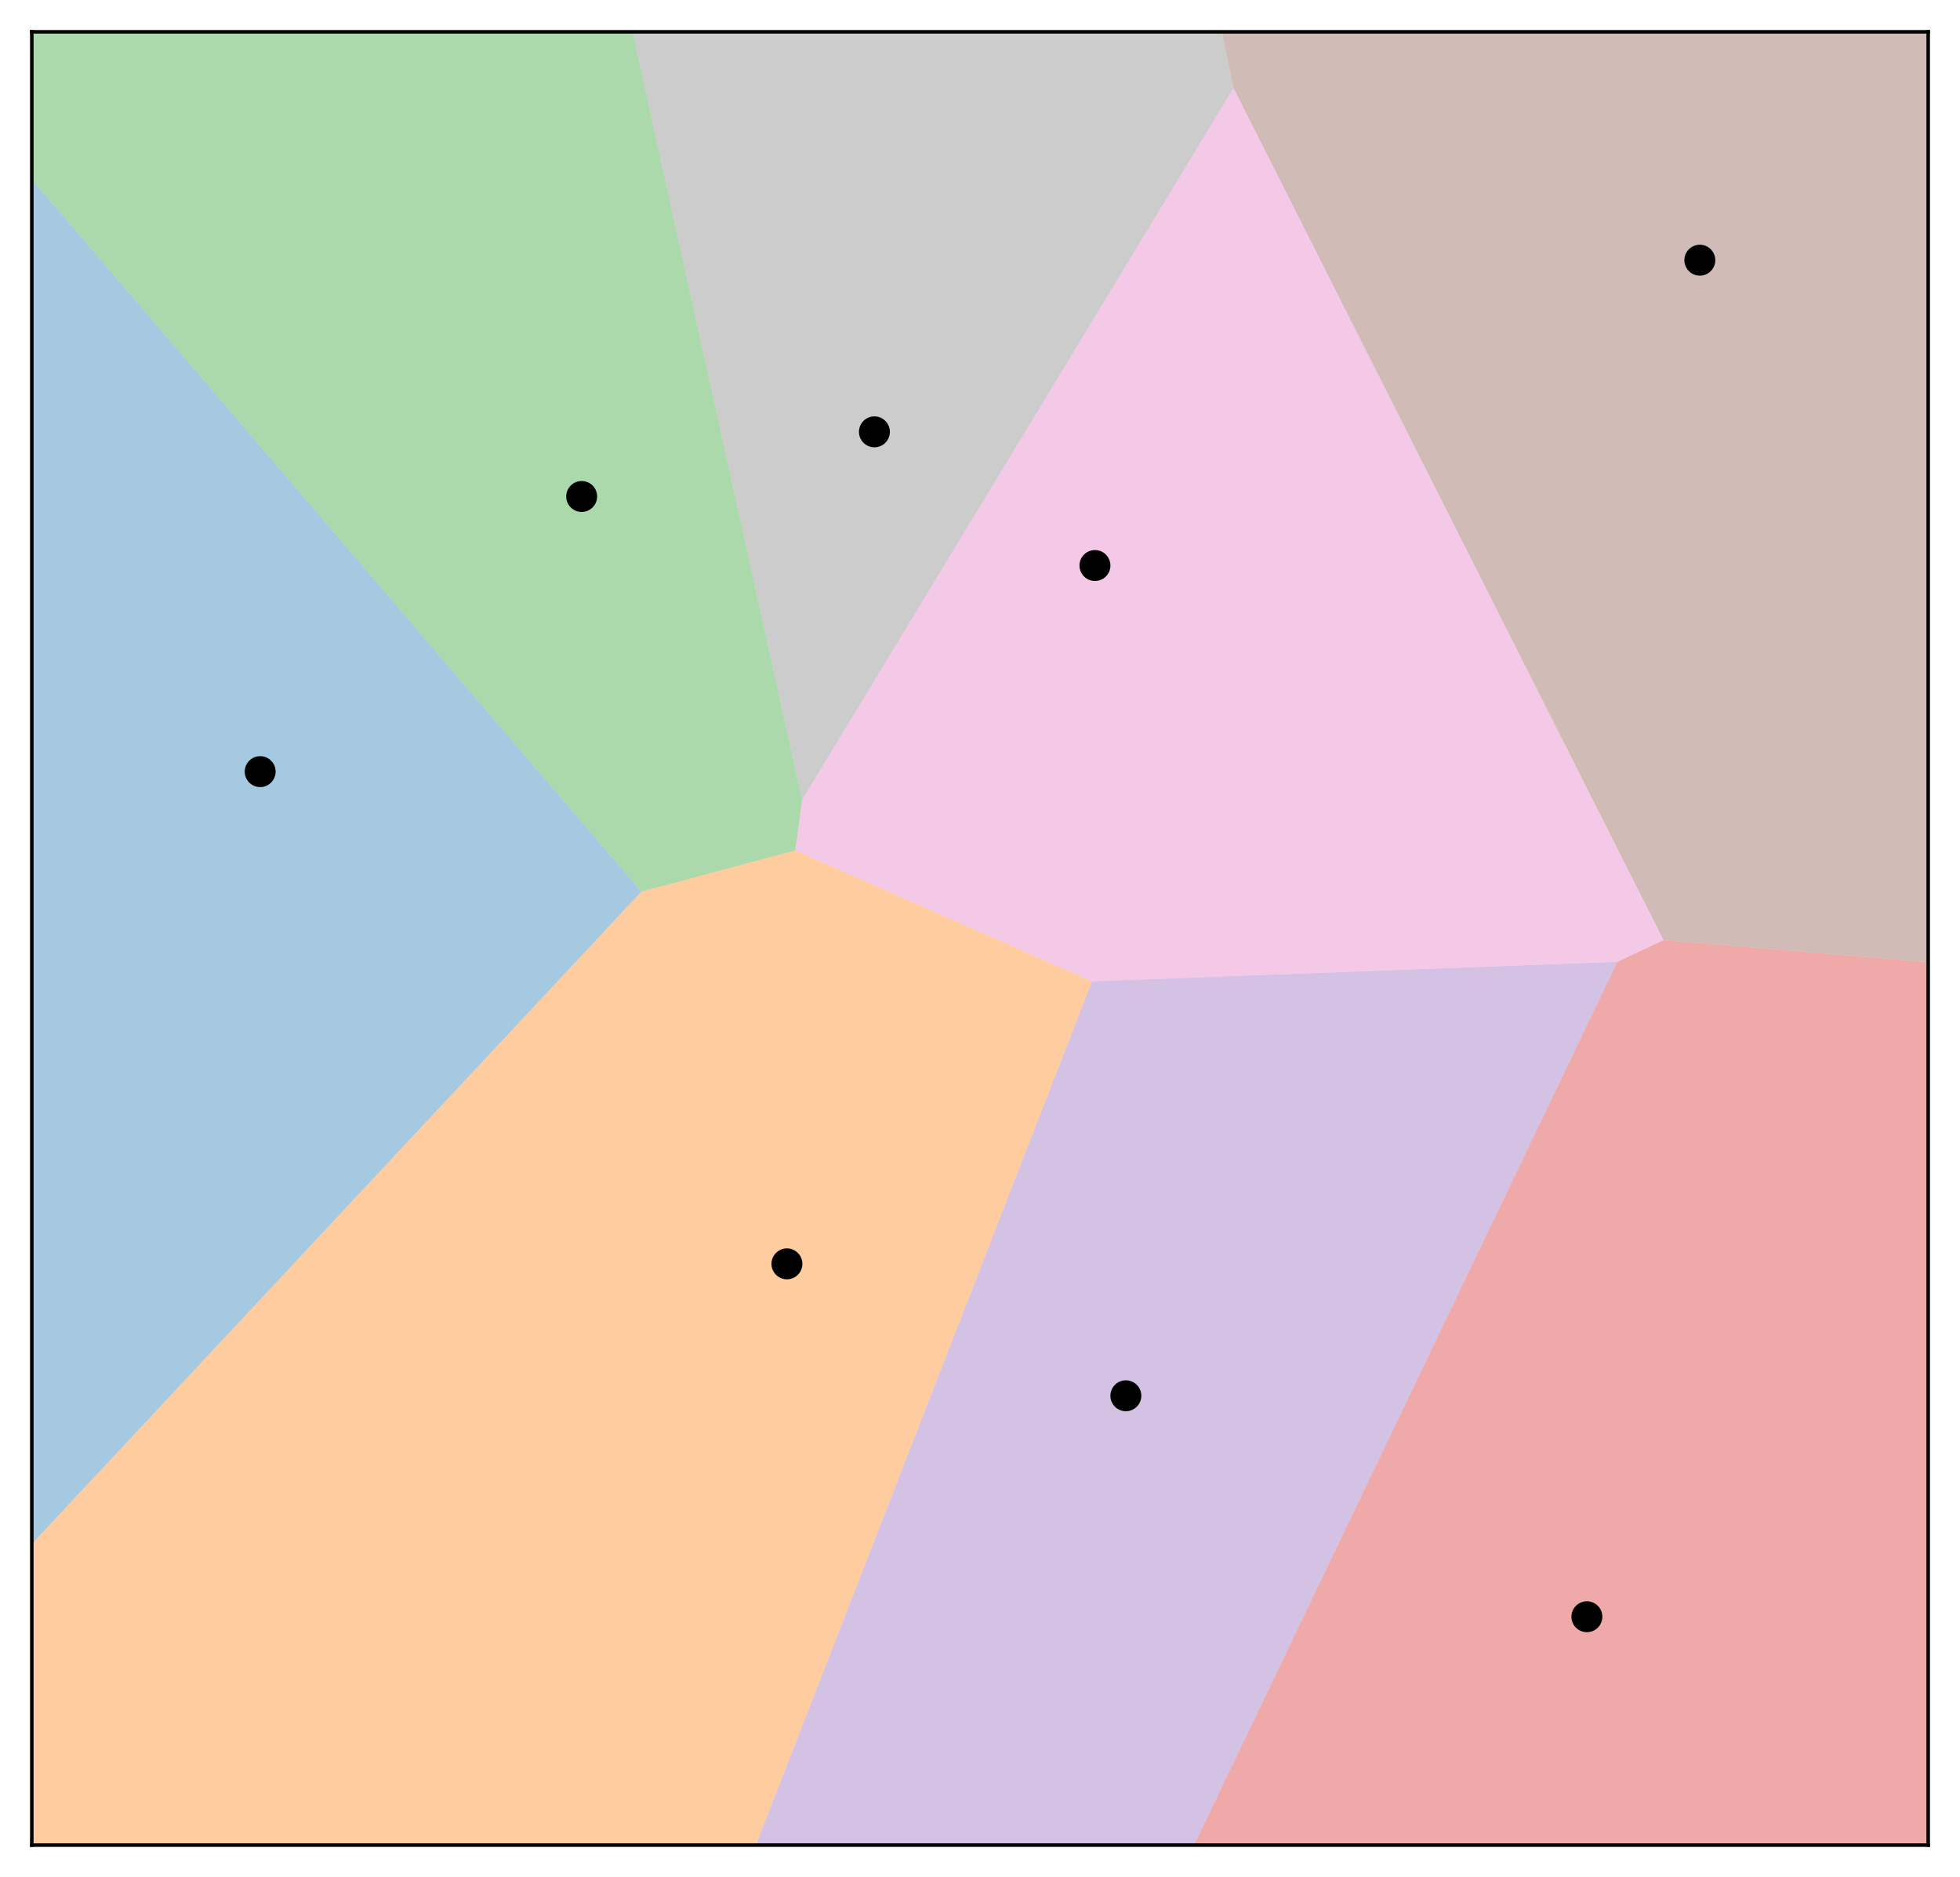
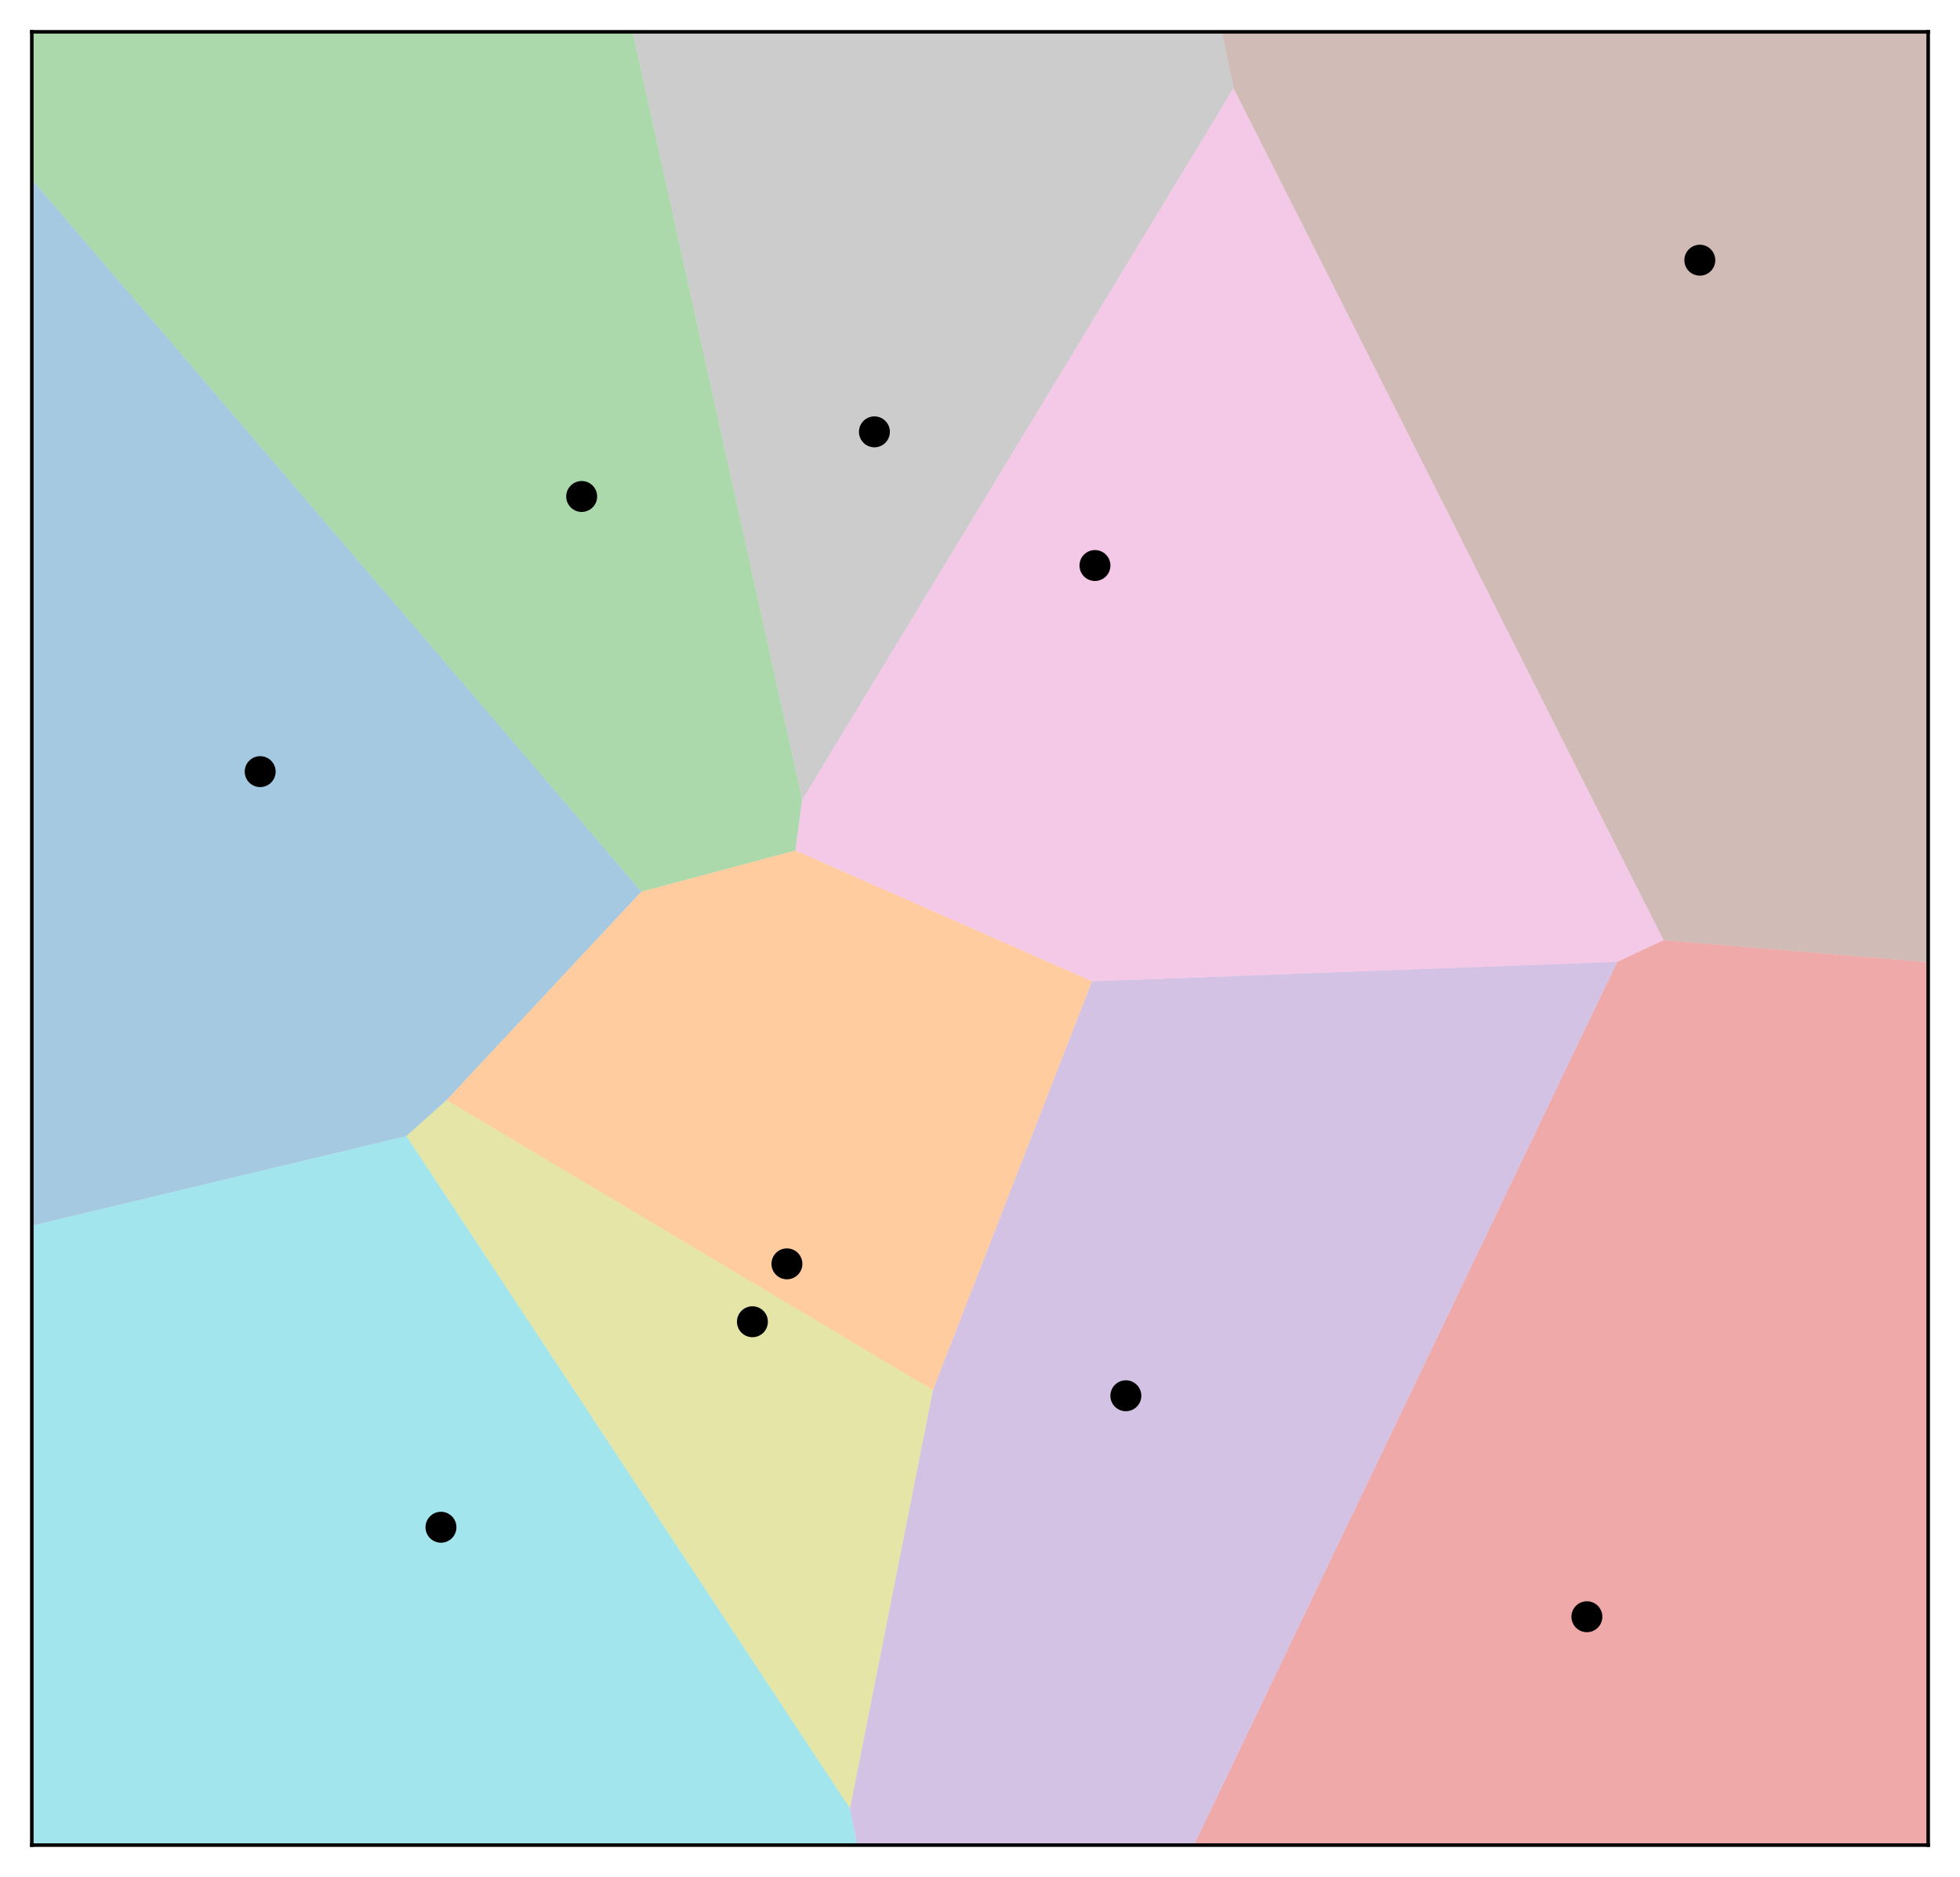
<svg xmlns="http://www.w3.org/2000/svg" xmlns:xlink="http://www.w3.org/1999/xlink" width="443.627pt" height="424.8pt" viewBox="0 0 443.627 424.8" version="1.1">
  <defs>
    <style type="text/css">*{stroke-linejoin: round; stroke-linecap: butt}</style>
  </defs>
  <g id="figure_1">
    <g id="patch_1">
      <path d="M 0 424.8  L 443.627 424.8  L 443.627 0  L 0 0  z " style="fill: #ffffff" />
    </g>
    <g id="axes_1">
      <g id="patch_2">
        <path d="M 7.2 417.6  L 436.427 417.6  L 436.427 7.2  L 7.2 7.2  z " style="fill: #ffffff" />
      </g>
      <g id="patch_3">
-         <path d="M -300.661 678.944  L 145.166 201.806  L -279.422 -294.327  z " clip-path="url(#p2f68d5e64f)" style="fill: #1f77b4; opacity: 0.4" />
+         <path d="M -543.093 409.093  L 91.989 257.126  L 101.069 249.001  L 145.166 201.806  L -279.422 -294.327  z " clip-path="url(#pbc757bca51)" style="fill: #1f77b4; opacity: 0.4" />
      </g>
      <g id="patch_4">
-         <path d="M -520.756 2115.595  L -257.212 1518.127  L 247.165 222.1  L 180.02 192.483  L 145.166 201.806  L -300.661 678.944  z " clip-path="url(#p2f68d5e64f)" style="fill: #ff7f0e; opacity: 0.4" />
+         <path d="M 101.069 249.001  L 145.166 201.806  L 180.02 192.483  L 247.165 222.1  L 211.159 314.621  z " clip-path="url(#pbc757bca51)" style="fill: #ff7f0e; opacity: 0.4" />
      </g>
      <g id="patch_5">
-         <path d="M 145.166 201.806  L 180.02 192.483  L 181.56 181.03  L 40.779 -456.624  L -279.422 -294.327  z " clip-path="url(#p2f68d5e64f)" style="fill: #2ca02c; opacity: 0.4" />
+         <path d="M 145.166 201.806  L 180.02 192.483  L 181.56 181.03  L 40.779 -456.624  L -279.422 -294.327  z " clip-path="url(#pbc757bca51)" style="fill: #2ca02c; opacity: 0.4" />
      </g>
      <g id="patch_6">
-         <path d="M -257.212 1518.127  L -520.756 2115.595  L 1027.282 266.961  L 376.522 212.78  L 366.063 217.675  z " clip-path="url(#p2f68d5e64f)" style="fill: #d62728; opacity: 0.4" />
+         <path d="M 215.795 531.206  L 164.958 1182.234  L 1027.282 266.961  L 376.522 212.78  L 366.063 217.675  z " clip-path="url(#pbc757bca51)" style="fill: #d62728; opacity: 0.4" />
      </g>
      <g id="patch_7">
-         <path d="M 247.165 222.1  L 366.063 217.675  L -257.212 1518.127  z " clip-path="url(#p2f68d5e64f)" style="fill: #9467bd; opacity: 0.4" />
+         <path d="M 211.159 314.621  L 247.165 222.1  L 366.063 217.675  L 215.795 531.206  L 192.393 409.306  z " clip-path="url(#pbc757bca51)" style="fill: #9467bd; opacity: 0.4" />
      </g>
      <g id="patch_8">
-         <path d="M 279.189 19.945  L 376.522 212.78  L 1027.282 266.961  L 146.238 -619.388  z " clip-path="url(#p2f68d5e64f)" style="fill: #8c564b; opacity: 0.4" />
+         <path d="M 279.189 19.945  L 376.522 212.78  L 1027.282 266.961  L 146.238 -619.388  z " clip-path="url(#pbc757bca51)" style="fill: #8c564b; opacity: 0.4" />
      </g>
      <g id="patch_9">
-         <path d="M 247.165 222.1  L 180.02 192.483  L 181.56 181.03  L 279.189 19.945  L 376.522 212.78  L 366.063 217.675  z " clip-path="url(#p2f68d5e64f)" style="fill: #e377c2; opacity: 0.4" />
+         <path d="M 247.165 222.1  L 366.063 217.675  L 376.522 212.78  L 279.189 19.945  L 181.56 181.03  L 180.02 192.483  z " clip-path="url(#pbc757bca51)" style="fill: #e377c2; opacity: 0.4" />
      </g>
      <g id="patch_10">
-         <path d="M 181.56 181.03  L 279.189 19.945  L 146.238 -619.388  L 40.779 -456.624  z " clip-path="url(#p2f68d5e64f)" style="fill: #7f7f7f; opacity: 0.4" />
+         <path d="M 181.56 181.03  L 279.189 19.945  L 146.238 -619.388  L 40.779 -456.624  z " clip-path="url(#pbc757bca51)" style="fill: #7f7f7f; opacity: 0.4" />
+       </g>
+       <g id="patch_11">
+         <path d="M 101.069 249.001  L 211.159 314.621  L 192.393 409.306  L 91.989 257.126  z " clip-path="url(#pbc757bca51)" style="fill: #bcbd22; opacity: 0.4" />
+       </g>
+       <g id="patch_12">
+         <path d="M 164.958 1182.234  L 215.795 531.206  L 192.393 409.306  L 91.989 257.126  L -543.093 409.093  z " clip-path="url(#pbc757bca51)" style="fill: #17becf; opacity: 0.4" />
      </g>
      <g id="matplotlib.axis_1" />
      <g id="matplotlib.axis_2" />
      <g id="line2d_1">
        <defs>
-           <path id="me9c887d5c1" d="M 0 3  C 0.796 3 1.559 2.684 2.121 2.121  C 2.684 1.559 3 0.796 3 0  C 3 -0.796 2.684 -1.559 2.121 -2.121  C 1.559 -2.684 0.796 -3 0 -3  C -0.796 -3 -1.559 -2.684 -2.121 -2.121  C -2.684 -1.559 -3 -0.796 -3 0  C -3 0.796 -2.684 1.559 -2.121 2.121  C -1.559 2.684 -0.796 3 0 3  z " style="stroke: #000000" />
+           <path id="mcd8bd5b172" d="M 0 3  C 0.796 3 1.559 2.684 2.121 2.121  C 2.684 1.559 3 0.796 3 0  C 3 -0.796 2.684 -1.559 2.121 -2.121  C 1.559 -2.684 0.796 -3 0 -3  C -0.796 -3 -1.559 -2.684 -2.121 -2.121  C -2.684 -1.559 -3 -0.796 -3 0  C -3 0.796 -2.684 1.559 -2.121 2.121  C -1.559 2.684 -0.796 3 0 3  z " style="stroke: #000000" />
        </defs>
-         <g clip-path="url(#p2f68d5e64f)">
-           <use xlink:href="#me9c887d5c1" x="58.888" y="174.642" style="stroke: #000000" />
-           <use xlink:href="#me9c887d5c1" x="178.114" y="286.045" style="stroke: #000000" />
-           <use xlink:href="#me9c887d5c1" x="131.657" y="112.367" style="stroke: #000000" />
-           <use xlink:href="#me9c887d5c1" x="359.177" y="365.912" style="stroke: #000000" />
-           <use xlink:href="#me9c887d5c1" x="254.826" y="315.899" style="stroke: #000000" />
-           <use xlink:href="#me9c887d5c1" x="384.739" y="58.888" style="stroke: #000000" />
-           <use xlink:href="#me9c887d5c1" x="247.832" y="127.992" style="stroke: #000000" />
-           <use xlink:href="#me9c887d5c1" x="197.915" y="97.738" style="stroke: #000000" />
+         <g clip-path="url(#pbc757bca51)">
+           <use xlink:href="#mcd8bd5b172" x="58.888" y="174.642" style="stroke: #000000" />
+           <use xlink:href="#mcd8bd5b172" x="178.114" y="286.045" style="stroke: #000000" />
+           <use xlink:href="#mcd8bd5b172" x="131.657" y="112.367" style="stroke: #000000" />
+           <use xlink:href="#mcd8bd5b172" x="359.177" y="365.912" style="stroke: #000000" />
+           <use xlink:href="#mcd8bd5b172" x="254.826" y="315.899" style="stroke: #000000" />
+           <use xlink:href="#mcd8bd5b172" x="384.739" y="58.888" style="stroke: #000000" />
+           <use xlink:href="#mcd8bd5b172" x="247.832" y="127.992" style="stroke: #000000" />
+           <use xlink:href="#mcd8bd5b172" x="197.915" y="97.738" style="stroke: #000000" />
+           <use xlink:href="#mcd8bd5b172" x="170.304" y="299.148" style="stroke: #000000" />
+           <use xlink:href="#mcd8bd5b172" x="99.81" y="345.659" style="stroke: #000000" />
        </g>
      </g>
-       <g id="patch_11">
+       <g id="patch_13">
        <path d="M 7.2 417.6  L 7.2 7.2  " style="fill: none; stroke: #000000; stroke-width: 0.8; stroke-linejoin: miter; stroke-linecap: square" />
      </g>
-       <g id="patch_12">
+       <g id="patch_14">
        <path d="M 436.427 417.6  L 436.427 7.2  " style="fill: none; stroke: #000000; stroke-width: 0.8; stroke-linejoin: miter; stroke-linecap: square" />
      </g>
-       <g id="patch_13">
+       <g id="patch_15">
        <path d="M 7.2 417.6  L 436.427 417.6  " style="fill: none; stroke: #000000; stroke-width: 0.8; stroke-linejoin: miter; stroke-linecap: square" />
      </g>
-       <g id="patch_14">
+       <g id="patch_16">
        <path d="M 7.2 7.2  L 436.427 7.2  " style="fill: none; stroke: #000000; stroke-width: 0.8; stroke-linejoin: miter; stroke-linecap: square" />
      </g>
    </g>
  </g>
  <defs>
-     <clipPath id="p2f68d5e64f">
+     <clipPath id="pbc757bca51">
      <rect x="7.2" y="7.2" width="429.227" height="410.4" />
    </clipPath>
  </defs>
</svg>
